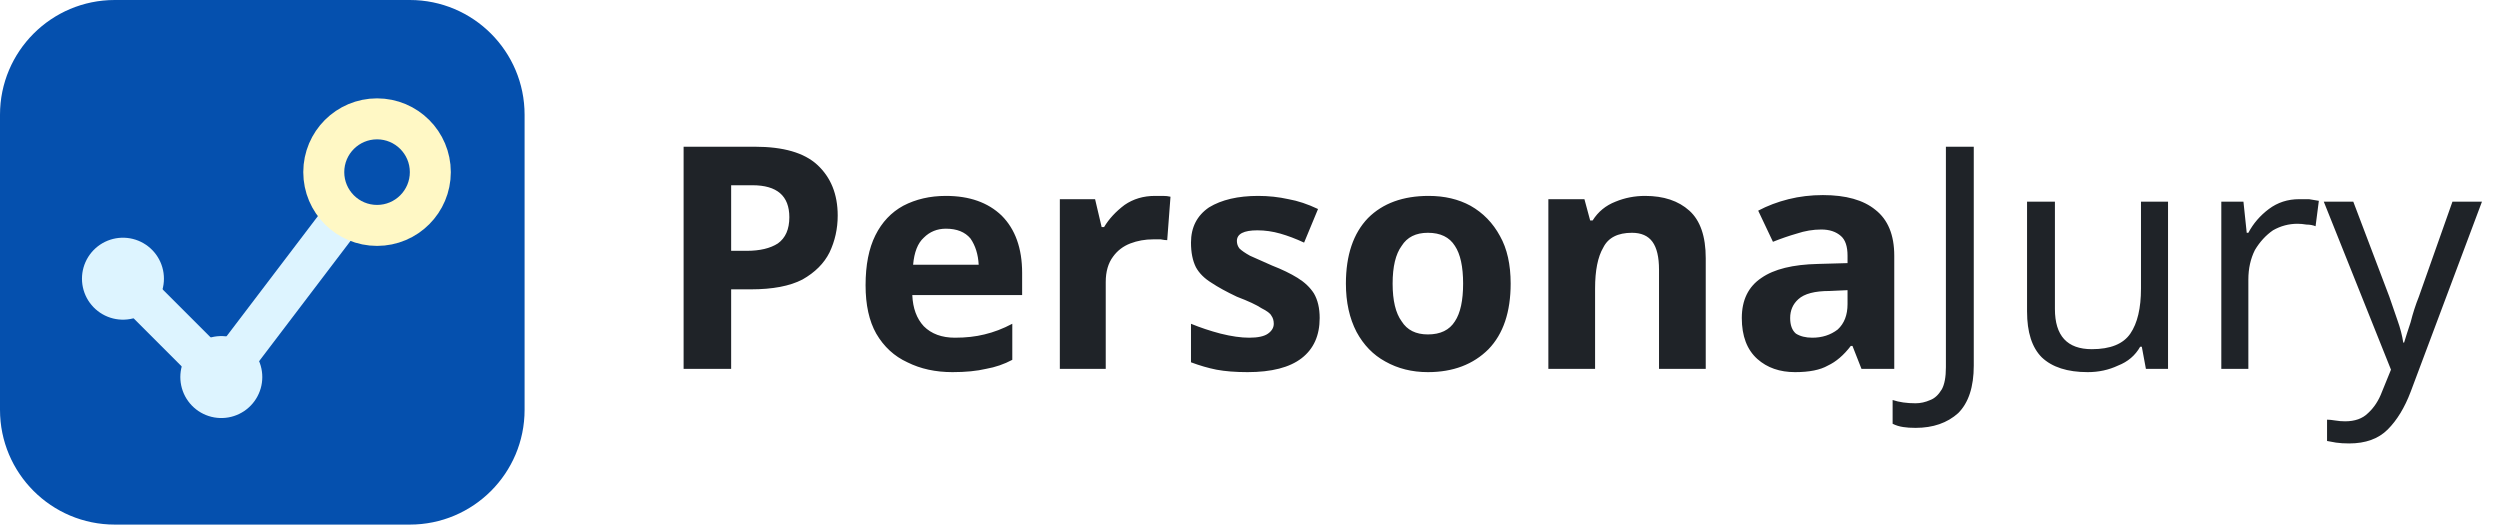
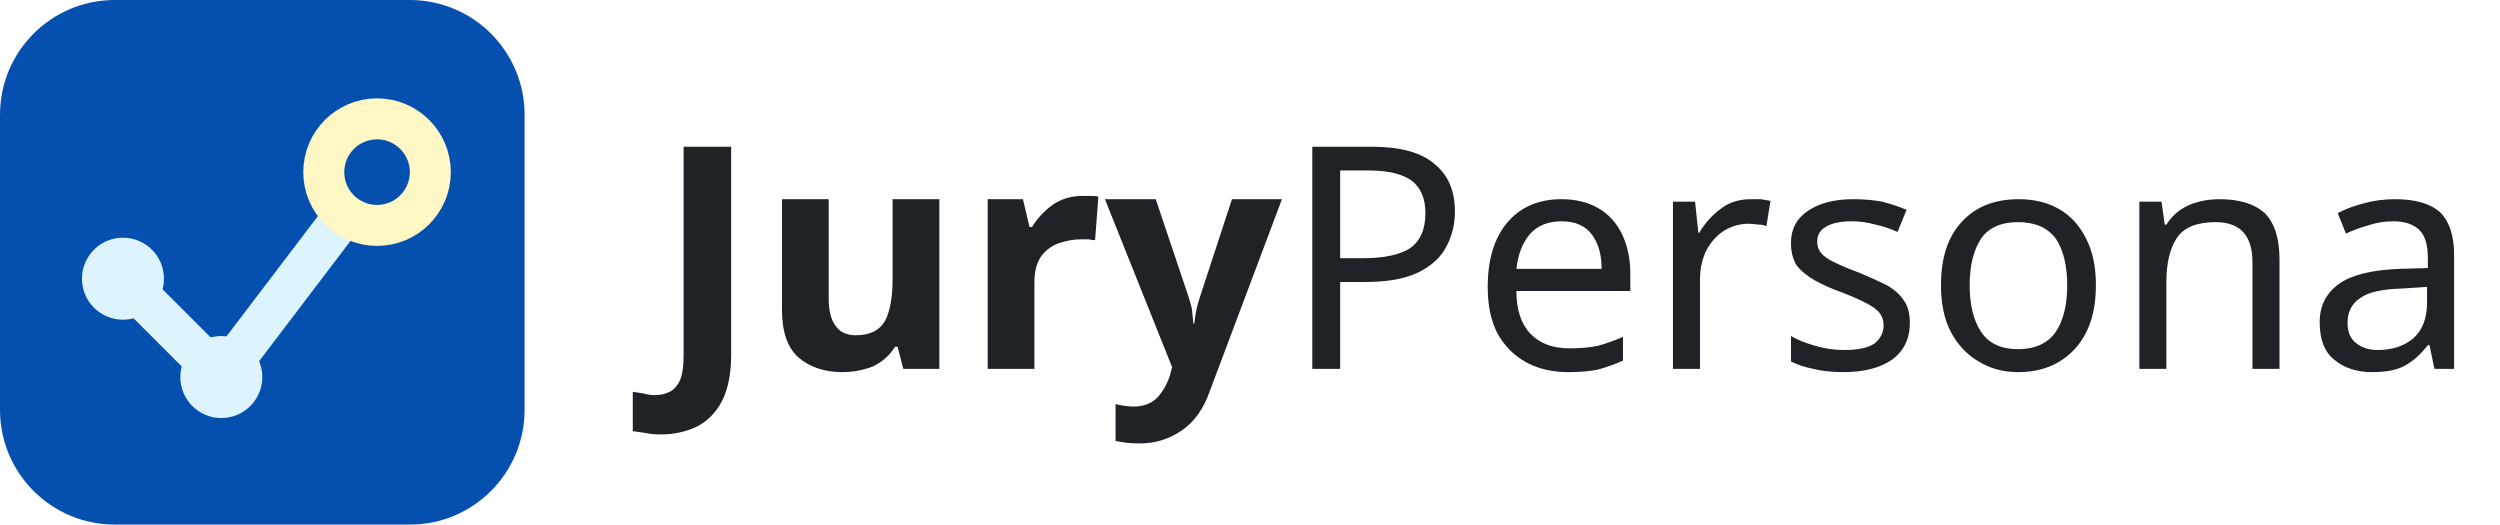
<svg xmlns="http://www.w3.org/2000/svg" viewBox="0 0 305 64" role="img" aria-labelledby="t">
  <rect width="64" height="64" rx="14" fill="#0550ae" />
  <path d="M15 34l12 12 19-25" fill="none" stroke="#ddf4ff" stroke-width="5" stroke-linecap="round" stroke-linejoin="round" />
  <path d="M15 34h0M27 46h0" stroke="#ddf4ff" stroke-width="10" stroke-linecap="round" />
  <circle cx="46" cy="21" r="6.5" fill="#0550ae" stroke="#fff8c5" stroke-width="5" />
-   <path d="M92.1 17.9Q97.3 17.9 99.7 20.1Q102.2 22.4 102.2 26.3Q102.2 28.7 101.2 30.8Q100.2 32.8 97.9 34.1Q95.6 35.3 91.6 35.3H89.2V45H83.4V17.9ZM91.8 22.6H89.2V30.6H91.1Q93.5 30.6 94.9 29.7Q96.3 28.7 96.3 26.5Q96.3 22.6 91.8 22.6ZM115.4 23.9Q119.7 23.9 122.2 26.3Q124.7 28.8 124.7 33.3V36H111.3Q111.4 38.4 112.7 39.8Q114.1 41.2 116.5 41.2Q118.5 41.2 120.1 40.8Q121.8 40.4 123.5 39.5V43.9Q122 44.7 120.3 45Q118.6 45.4 116.2 45.4Q113.1 45.4 110.7 44.2Q108.3 43.1 106.9 40.7Q105.6 38.4 105.6 34.8Q105.6 31.1 106.8 28.7Q108 26.3 110.2 25.1Q112.5 23.9 115.4 23.9ZM115.4 27.9Q113.8 27.9 112.7 29Q111.6 30 111.4 32.3H119.4Q119.3 30.4 118.4 29.1Q117.4 27.9 115.4 27.9ZM140.9 23.9Q141.3 23.9 141.9 23.9Q142.4 23.9 142.8 24L142.4 29.3Q142.1 29.3 141.6 29.2Q141.1 29.2 140.7 29.2Q139.2 29.2 137.9 29.7Q136.6 30.2 135.8 31.3Q134.9 32.5 134.9 34.4V45H129.3V24.3H133.6L134.4 27.7H134.7Q135.6 26.2 137.2 25Q138.8 23.9 140.9 23.9ZM161 38.8Q161 42 158.8 43.7Q156.6 45.4 152.2 45.4Q150 45.4 148.4 45.1Q146.9 44.8 145.3 44.2V39.5Q147 40.2 148.9 40.7Q150.9 41.2 152.4 41.2Q154 41.2 154.7 40.7Q155.4 40.2 155.4 39.5Q155.4 38.9 155.1 38.5Q154.9 38.1 153.9 37.6Q153 37 150.9 36.2Q149 35.3 147.8 34.5Q146.5 33.7 145.9 32.6Q145.3 31.4 145.3 29.6Q145.3 26.8 147.5 25.3Q149.8 23.9 153.5 23.9Q155.4 23.9 157.2 24.3Q158.9 24.6 160.8 25.5L159.1 29.6Q157.6 28.9 156.2 28.5Q154.8 28.1 153.4 28.1Q150.9 28.1 150.9 29.4Q150.9 29.9 151.2 30.3Q151.6 30.7 152.5 31.2Q153.4 31.6 155.2 32.4Q157 33.1 158.3 33.9Q159.6 34.7 160.3 35.8Q161 37 161 38.8ZM184.3 34.6Q184.3 39.8 181.6 42.6Q178.8 45.4 174.2 45.4Q171.3 45.4 169 44.1Q166.8 42.9 165.5 40.5Q164.2 38 164.2 34.6Q164.2 29.4 166.9 26.6Q169.6 23.9 174.3 23.9Q177.2 23.9 179.4 25.1Q181.7 26.4 183 28.8Q184.3 31.1 184.3 34.6ZM169.9 34.6Q169.9 37.7 171 39.2Q172 40.8 174.2 40.8Q176.5 40.8 177.5 39.2Q178.5 37.7 178.5 34.6Q178.5 31.5 177.5 30Q176.5 28.4 174.2 28.4Q172 28.4 171 30Q169.9 31.5 169.9 34.6ZM200.7 23.9Q204.1 23.9 206.1 25.7Q208.1 27.5 208.1 31.5V45H202.4V32.9Q202.4 30.6 201.6 29.5Q200.8 28.4 199.1 28.4Q196.5 28.4 195.6 30.2Q194.6 31.9 194.6 35.2V45H188.9V24.3H193.3L194 26.9H194.3Q195.3 25.3 197.1 24.6Q198.8 23.9 200.7 23.9ZM222.4 23.8Q226.6 23.8 228.8 25.6Q231.1 27.4 231.1 31.2V45H227.1L226 42.2H225.8Q224.5 43.9 223 44.6Q221.6 45.4 219 45.4Q216.2 45.4 214.4 43.8Q212.5 42.1 212.5 38.8Q212.5 35.5 214.9 33.9Q217.2 32.3 221.8 32.2L225.4 32.1V31.2Q225.4 29.5 224.6 28.8Q223.7 28 222.2 28Q220.7 28 219.2 28.5Q217.8 28.9 216.3 29.5L214.5 25.7Q216.2 24.8 218.2 24.3Q220.2 23.8 222.4 23.8ZM223.2 35.5Q220.5 35.5 219.4 36.5Q218.4 37.4 218.4 38.8Q218.4 40.1 219.1 40.7Q219.9 41.2 221.1 41.2Q222.9 41.2 224.2 40.2Q225.4 39.1 225.4 37.1V35.4ZM233.7 52.2Q232.8 52.2 232.2 52.1Q231.5 52 230.9 51.7V48.8Q231.5 49 232.2 49.1Q232.9 49.2 233.7 49.2Q234.6 49.2 235.5 48.8Q236.3 48.5 236.9 47.5Q237.4 46.6 237.4 44.8V17.9H240.8V44.6Q240.8 48.5 238.9 50.4Q236.9 52.2 233.7 52.2ZM264.5 24.6V45H261.8L261.3 42.3H261.1Q260.2 43.9 258.4 44.6Q256.7 45.4 254.7 45.4Q251 45.4 249.1 43.6Q247.3 41.8 247.3 38V24.6H250.7V37.7Q250.7 42.6 255.2 42.6Q258.6 42.6 259.9 40.7Q261.2 38.8 261.2 35.2V24.6ZM280.5 24.3Q281.1 24.3 281.7 24.3Q282.4 24.4 282.9 24.5L282.5 27.6Q282 27.4 281.4 27.4Q280.8 27.3 280.3 27.3Q278.7 27.3 277.3 28.1Q276 29 275.1 30.5Q274.3 32.1 274.3 34.1V45H271V24.6H273.7L274.1 28.4H274.3Q275.2 26.7 276.8 25.5Q278.4 24.3 280.5 24.3ZM283.5 24.6H287.1L291.5 36.2Q292 37.7 292.5 39.1Q293 40.5 293.2 41.8H293.3Q293.6 40.8 294.1 39.3Q294.5 37.7 295.1 36.2L299.2 24.6H302.8L294.1 47.8Q293 50.7 291.3 52.4Q289.6 54.1 286.6 54.1Q285.7 54.1 285 54Q284.4 53.9 283.9 53.8V51.2Q284.3 51.2 284.9 51.3Q285.5 51.4 286.1 51.4Q287.9 51.4 288.9 50.4Q290 49.4 290.6 47.8L291.7 45.1Z" fill="#1f2328" />
+   <path d="M80.6 53Q79.5 53 78.6 52.8Q77.8 52.7 77.2 52.6V47.8Q77.8 47.9 78.5 48Q79.1 48.2 79.9 48.2Q80.9 48.2 81.7 47.8Q82.5 47.4 83 46.3Q83.4 45.3 83.4 43.3V17.9H89.2V43.3Q89.2 46.7 88.1 48.9Q87 51 85.1 52Q83.1 53 80.6 53ZM114.6 24.3V45H110.2L109.5 42.3H109.2Q108.2 43.9 106.5 44.7Q104.7 45.4 102.8 45.4Q99.5 45.4 97.4 43.6Q95.4 41.8 95.4 37.8V24.3H101.1V36.4Q101.1 38.6 101.9 39.7Q102.7 40.9 104.4 40.9Q107 40.9 108 39.1Q108.9 37.3 108.9 34V24.3ZM132.1 23.9Q132.5 23.9 133.1 23.9Q133.7 23.9 134 24L133.6 29.3Q133.3 29.3 132.8 29.2Q132.3 29.2 131.9 29.2Q130.5 29.2 129.1 29.7Q127.8 30.2 127 31.3Q126.2 32.5 126.2 34.4V45H120.5V24.3H124.8L125.6 27.7H125.9Q126.8 26.2 128.4 25Q130 23.9 132.1 23.9ZM134.8 24.3H141L144.9 35.9Q145.2 36.8 145.4 37.6Q145.5 38.5 145.6 39.5H145.7Q145.8 38.5 146 37.6Q146.2 36.8 146.5 35.9L150.3 24.3H156.4L147.6 47.7Q146.5 50.9 144.2 52.5Q141.9 54.1 139 54.1Q138 54.1 137.3 54Q136.6 53.9 136.1 53.8V49.3Q136.5 49.4 137.1 49.5Q137.7 49.6 138.3 49.6Q140.1 49.6 141.2 48.5Q142.2 47.4 142.7 45.9L143 44.8ZM167.3 17.9Q172.6 17.9 175 20Q177.5 22 177.5 25.8Q177.5 28.1 176.5 30Q175.5 32 173.1 33.2Q170.7 34.4 166.6 34.4H163.5V45H160.1V17.9ZM167 20.8H163.5V31.5H166.3Q170.1 31.5 172 30.3Q173.9 29 173.9 26Q173.9 23.4 172.3 22.1Q170.6 20.8 167 20.8ZM190.5 24.3Q193.1 24.3 195 25.4Q196.9 26.5 197.9 28.6Q198.9 30.7 198.9 33.4V35.5H185Q185 38.9 186.7 40.7Q188.4 42.5 191.5 42.5Q193.4 42.5 194.9 42.2Q196.4 41.8 198 41.1V44Q196.4 44.7 194.9 45.1Q193.4 45.4 191.3 45.4Q188.4 45.4 186.2 44.2Q184 43 182.7 40.7Q181.5 38.4 181.5 35Q181.5 31.6 182.6 29.2Q183.7 26.8 185.8 25.5Q187.8 24.3 190.5 24.3ZM190.5 27Q188.1 27 186.7 28.5Q185.3 30.1 185 32.8H195.4Q195.4 30.2 194.2 28.6Q193 27 190.5 27ZM213.6 24.3Q214.1 24.3 214.8 24.3Q215.5 24.4 216 24.5L215.5 27.6Q215.1 27.4 214.5 27.4Q213.9 27.3 213.3 27.3Q211.8 27.3 210.4 28.1Q209 29 208.2 30.5Q207.4 32.1 207.4 34.1V45H204.1V24.6H206.8L207.2 28.4H207.3Q208.3 26.7 209.9 25.5Q211.4 24.3 213.6 24.3ZM233 39.4Q233 42.3 230.8 43.9Q228.6 45.4 224.9 45.4Q222.8 45.4 221.2 45Q219.7 44.7 218.5 44.1V41Q219.7 41.7 221.5 42.2Q223.2 42.7 225 42.7Q227.5 42.7 228.7 41.9Q229.8 41 229.8 39.7Q229.8 38.9 229.4 38.3Q229 37.7 227.9 37.1Q226.8 36.5 224.8 35.7Q222.8 35 221.4 34.2Q220 33.4 219.2 32.4Q218.5 31.3 218.5 29.6Q218.5 27.1 220.6 25.7Q222.7 24.3 226.1 24.3Q228 24.3 229.6 24.6Q231.2 25 232.6 25.6L231.5 28.3Q230.2 27.7 228.8 27.4Q227.4 27 225.9 27Q223.8 27 222.7 27.7Q221.7 28.3 221.7 29.5Q221.7 30.3 222.2 30.9Q222.7 31.5 223.8 32Q225 32.6 226.9 33.3Q228.8 34.1 230.2 34.8Q231.6 35.6 232.3 36.7Q233 37.7 233 39.4ZM255.7 34.8Q255.7 39.8 253.1 42.6Q250.5 45.4 246.2 45.4Q243.5 45.4 241.4 44.1Q239.3 42.9 238 40.5Q236.8 38.2 236.8 34.8Q236.8 29.7 239.4 27Q241.9 24.3 246.3 24.3Q249.1 24.3 251.2 25.5Q253.3 26.7 254.5 29.1Q255.7 31.4 255.7 34.8ZM240.3 34.8Q240.3 38.4 241.7 40.5Q243.1 42.6 246.2 42.6Q249.3 42.6 250.8 40.5Q252.2 38.4 252.2 34.8Q252.2 31.2 250.8 29.1Q249.3 27.1 246.2 27.1Q243.1 27.1 241.7 29.1Q240.3 31.2 240.3 34.8ZM270.8 24.3Q274.4 24.3 276.3 26Q278.1 27.8 278.1 31.7V45H274.8V32Q274.8 27.1 270.3 27.1Q266.9 27.1 265.6 29Q264.3 30.9 264.3 34.4V45H261V24.6H263.7L264.1 27.4H264.3Q265.3 25.8 267.1 25Q268.8 24.3 270.8 24.3ZM292.2 24.3Q295.9 24.3 297.7 25.9Q299.4 27.6 299.4 31.1V45H297L296.4 42.1H296.2Q294.9 43.8 293.4 44.6Q292 45.4 289.4 45.4Q286.6 45.4 284.8 43.9Q283 42.5 283 39.3Q283 36.3 285.4 34.6Q287.7 33 292.7 32.8L296.2 32.7V31.5Q296.2 29 295.1 28Q294 27 292 27Q290.4 27 288.9 27.5Q287.5 27.9 286.2 28.5L285.2 26Q286.5 25.3 288.4 24.8Q290.2 24.3 292.2 24.3ZM293.1 35.2Q289.3 35.3 287.9 36.4Q286.4 37.4 286.4 39.4Q286.4 41.1 287.5 41.9Q288.5 42.7 290.1 42.7Q292.7 42.7 294.4 41.3Q296.1 39.8 296.1 36.9V35Z" fill="#1f2328" />
</svg>
